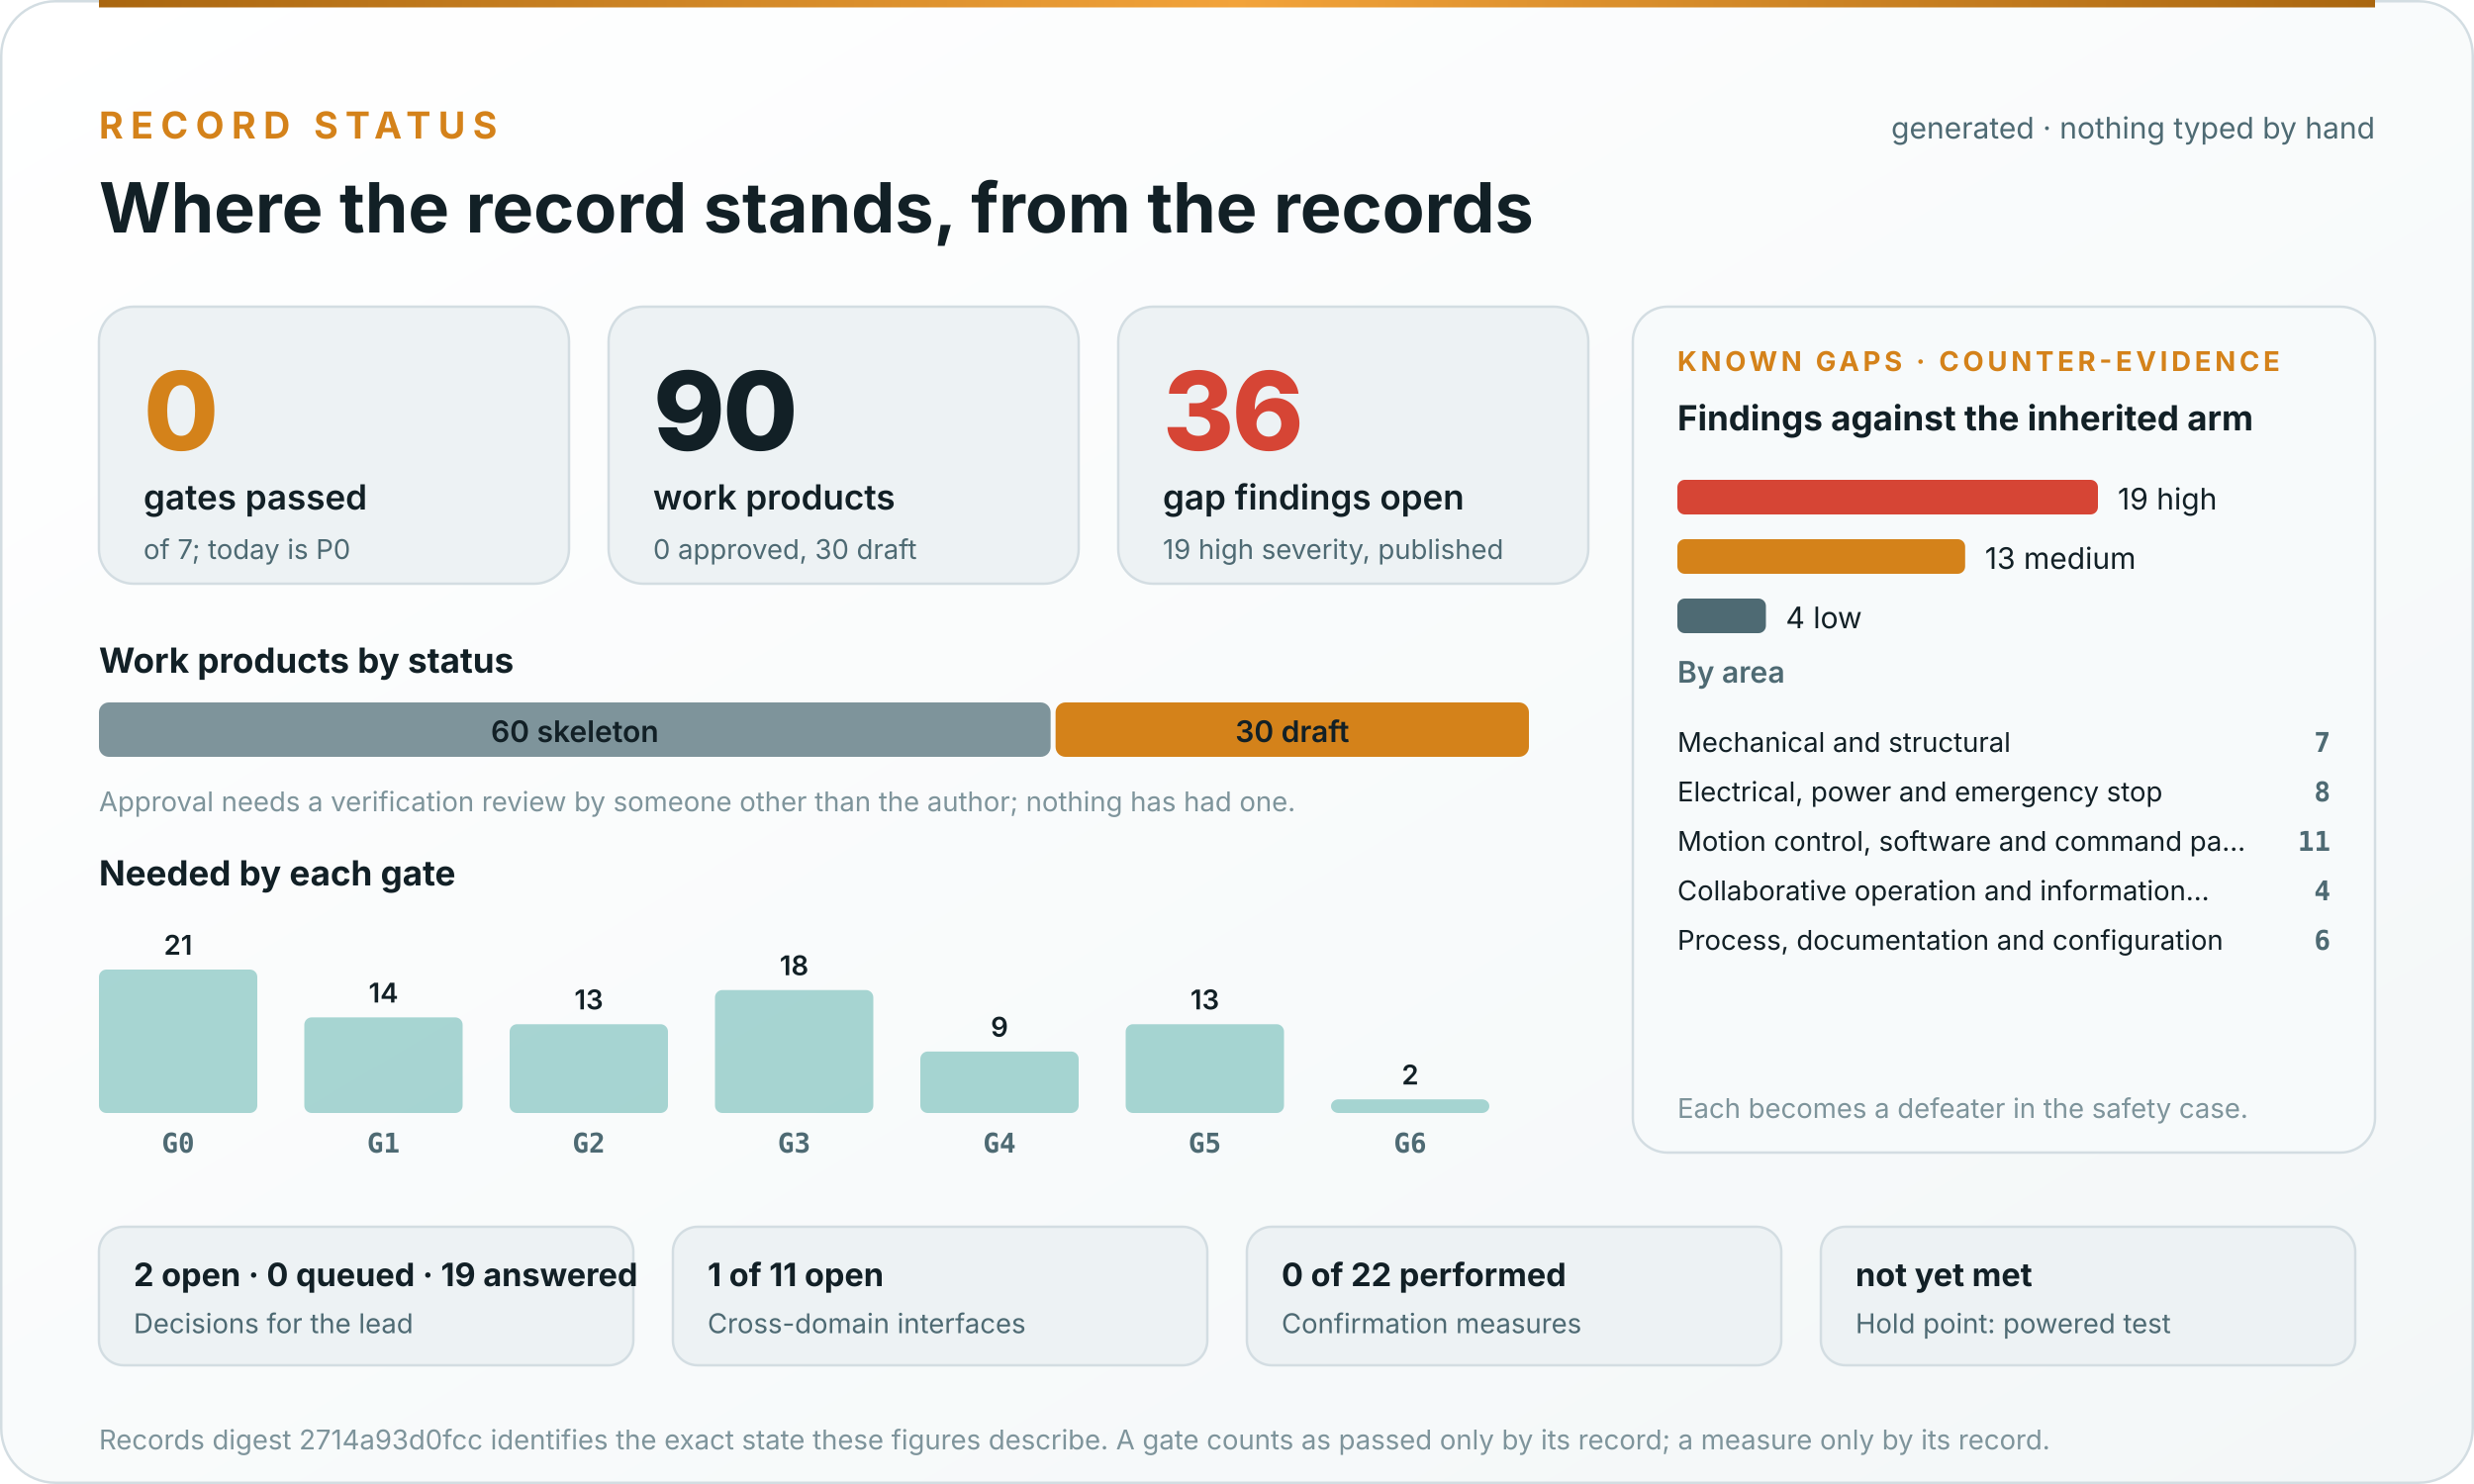
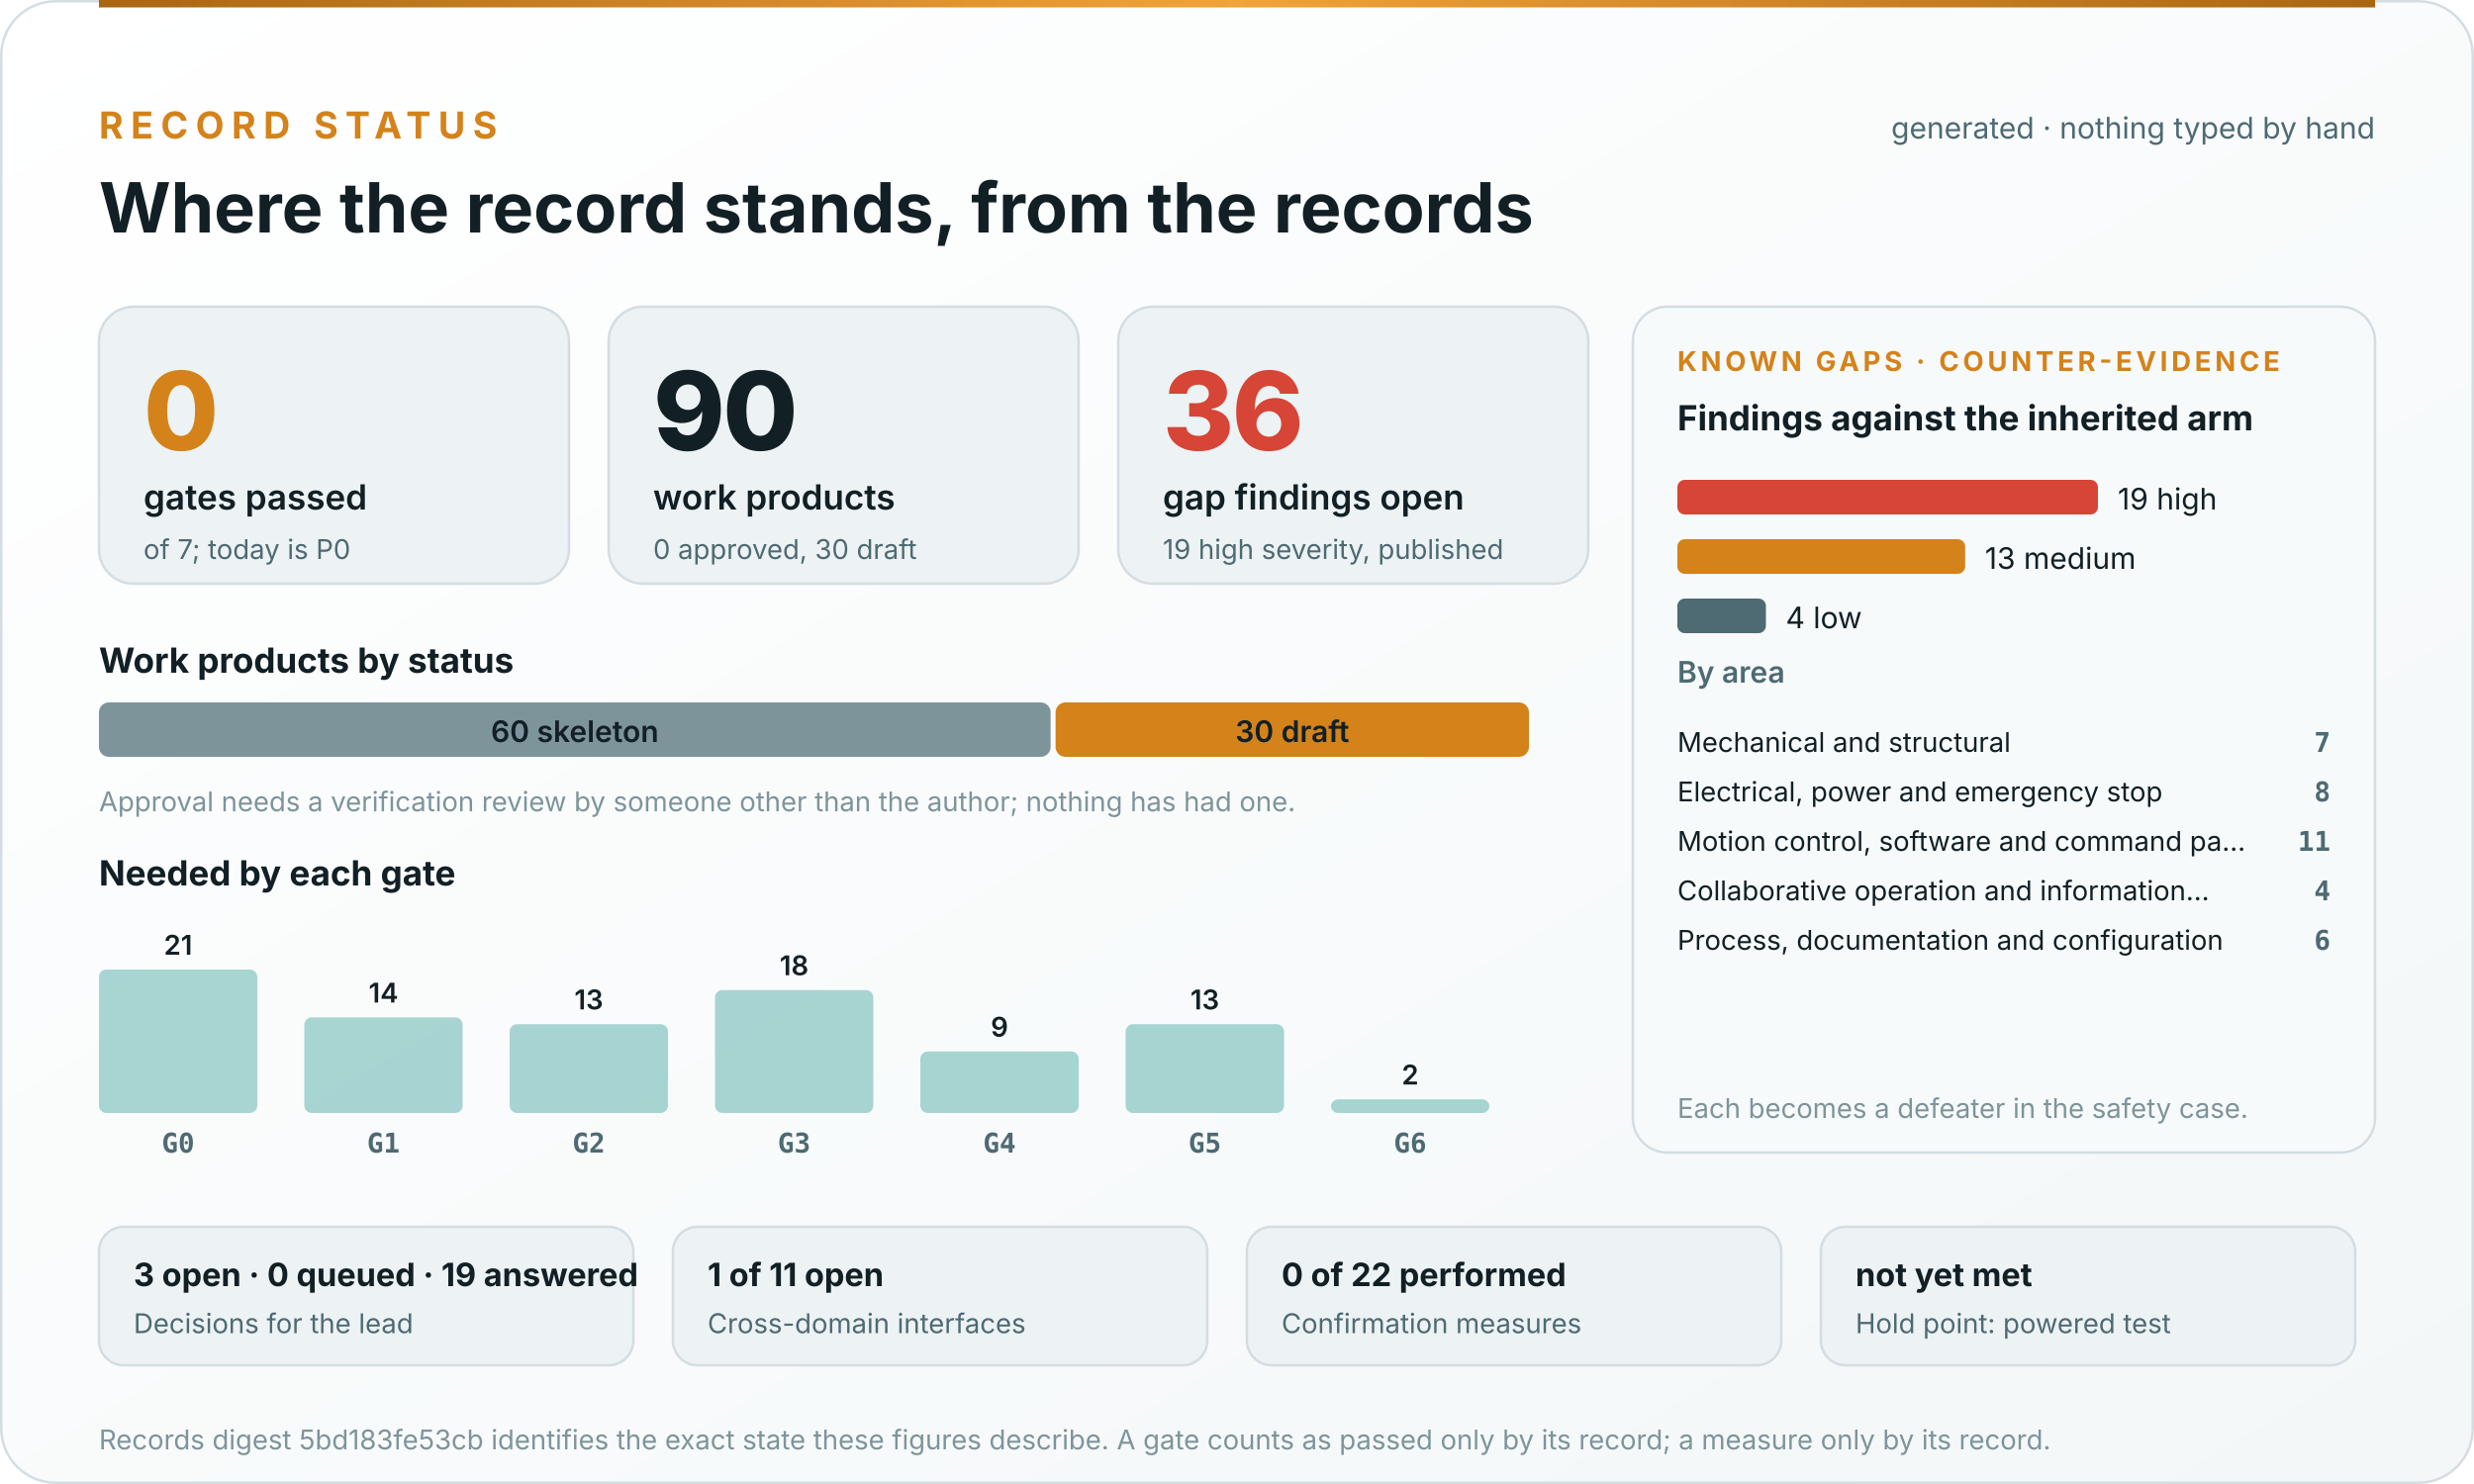
<svg xmlns="http://www.w3.org/2000/svg" width="1000" height="600" viewBox="0 0 1000 600" role="img" aria-labelledby="stat-t stat-d">
  <defs>
    <linearGradient id="stat-bg" x1="0" y1="0" x2="1" y2="1">
      <stop offset="0" stop-color="#FFFFFF" />
      <stop offset="1" stop-color="#F3F7F8" />
    </linearGradient>
    <linearGradient id="stat-amber" x1="0" y1="0" x2="1" y2="0">
      <stop offset="0" stop-color="#A8650F" />
      <stop offset="0.5" stop-color="#F2A33A" />
      <stop offset="1" stop-color="#A8650F" />
    </linearGradient>
  </defs>
  <rect x="0.5" y="0.5" width="999" height="599" rx="22" fill="url(#stat-bg)" stroke="#D3DDE2" />
  <rect x="40" y="0" width="920" height="3" fill="url(#stat-amber)" />
  <text x="40" y="56" font-family="Inter, 'Segoe UI', 'Helvetica Neue', Helvetica, Arial, sans-serif" font-size="15" font-weight="700" fill="#D4821A" text-anchor="start" letter-spacing="3">RECORD STATUS</text>
  <text x="40" y="94" font-family="Inter, 'Segoe UI', 'Helvetica Neue', Helvetica, Arial, sans-serif" font-size="28" font-weight="700" fill="#122026" text-anchor="start">Where the record stands, from the records</text>
  <text x="960" y="56" font-family="Inter, 'Segoe UI', 'Helvetica Neue', Helvetica, Arial, sans-serif" font-size="12" font-weight="400" fill="#4E6A73" text-anchor="end">generated · nothing typed by hand</text>
  <rect x="40" y="124" width="190" height="112" rx="14" fill="#EDF2F4" stroke="#D3DDE2" stroke-width="1" />
  <text x="58" y="182" font-family="Inter, 'Segoe UI', 'Helvetica Neue', Helvetica, Arial, sans-serif" font-size="44" font-weight="800" fill="#D4821A" text-anchor="start" letter-spacing="-1">0</text>
  <text x="58" y="206" font-family="Inter, 'Segoe UI', 'Helvetica Neue', Helvetica, Arial, sans-serif" font-size="14" font-weight="600" fill="#122026" text-anchor="start">gates passed</text>
  <text x="58" y="226" font-family="Inter, 'Segoe UI', 'Helvetica Neue', Helvetica, Arial, sans-serif" font-size="11" font-weight="400" fill="#4E6A73" text-anchor="start">of 7; today is P0</text>
  <rect x="246" y="124" width="190" height="112" rx="14" fill="#EDF2F4" stroke="#D3DDE2" stroke-width="1" />
  <text x="264" y="182" font-family="Inter, 'Segoe UI', 'Helvetica Neue', Helvetica, Arial, sans-serif" font-size="44" font-weight="800" fill="#122026" text-anchor="start" letter-spacing="-1">90</text>
  <text x="264" y="206" font-family="Inter, 'Segoe UI', 'Helvetica Neue', Helvetica, Arial, sans-serif" font-size="14" font-weight="600" fill="#122026" text-anchor="start">work products</text>
  <text x="264" y="226" font-family="Inter, 'Segoe UI', 'Helvetica Neue', Helvetica, Arial, sans-serif" font-size="11" font-weight="400" fill="#4E6A73" text-anchor="start">0 approved, 30 draft</text>
  <rect x="452" y="124" width="190" height="112" rx="14" fill="#EDF2F4" stroke="#D3DDE2" stroke-width="1" />
  <text x="470" y="182" font-family="Inter, 'Segoe UI', 'Helvetica Neue', Helvetica, Arial, sans-serif" font-size="44" font-weight="800" fill="#D64535" text-anchor="start" letter-spacing="-1">36</text>
  <text x="470" y="206" font-family="Inter, 'Segoe UI', 'Helvetica Neue', Helvetica, Arial, sans-serif" font-size="14" font-weight="600" fill="#122026" text-anchor="start">gap findings open</text>
  <text x="470" y="226" font-family="Inter, 'Segoe UI', 'Helvetica Neue', Helvetica, Arial, sans-serif" font-size="11" font-weight="400" fill="#4E6A73" text-anchor="start">19 high severity, published</text>
  <text x="40" y="272" font-family="Inter, 'Segoe UI', 'Helvetica Neue', Helvetica, Arial, sans-serif" font-size="14" font-weight="700" fill="#122026" text-anchor="start">Work products by status</text>
  <rect x="40" y="284" width="384.667" height="22" rx="4" fill="#7E949B" />
  <text x="232.333" y="300" font-family="Inter, 'Segoe UI', 'Helvetica Neue', Helvetica, Arial, sans-serif" font-size="12" font-weight="600" fill="#122026" text-anchor="middle">60 skeleton</text>
  <rect x="426.667" y="284" width="191.333" height="22" rx="4" fill="#D4821A" />
  <text x="522.333" y="300" font-family="Inter, 'Segoe UI', 'Helvetica Neue', Helvetica, Arial, sans-serif" font-size="12" font-weight="600" fill="#122026" text-anchor="middle">30 draft</text>
  <text x="40" y="328" font-family="Inter, 'Segoe UI', 'Helvetica Neue', Helvetica, Arial, sans-serif" font-size="11" font-weight="400" fill="#7E949B" text-anchor="start">Approval needs a verification review by someone other than the author; nothing has had one.</text>
  <text x="40" y="358" font-family="Inter, 'Segoe UI', 'Helvetica Neue', Helvetica, Arial, sans-serif" font-size="14" font-weight="700" fill="#122026" text-anchor="start">Needed by each gate</text>
  <rect x="40" y="392" width="64" height="58" rx="3" fill="#0E8C83" fill-opacity="0.35" />
  <text x="72" y="386" font-family="Inter, 'Segoe UI', 'Helvetica Neue', Helvetica, Arial, sans-serif" font-size="11" font-weight="600" fill="#122026" text-anchor="middle">21</text>
  <text x="72" y="466" font-family="'JetBrains Mono', 'SFMono-Regular', Menlo, Consolas, monospace" font-size="11" font-weight="600" fill="#4E6A73" text-anchor="middle">G0</text>
  <rect x="123" y="411.333" width="64" height="38.667" rx="3" fill="#0E8C83" fill-opacity="0.35" />
  <text x="155" y="405.333" font-family="Inter, 'Segoe UI', 'Helvetica Neue', Helvetica, Arial, sans-serif" font-size="11" font-weight="600" fill="#122026" text-anchor="middle">14</text>
  <text x="155" y="466" font-family="'JetBrains Mono', 'SFMono-Regular', Menlo, Consolas, monospace" font-size="11" font-weight="600" fill="#4E6A73" text-anchor="middle">G1</text>
  <rect x="206" y="414.095" width="64" height="35.905" rx="3" fill="#0E8C83" fill-opacity="0.35" />
  <text x="238" y="408.095" font-family="Inter, 'Segoe UI', 'Helvetica Neue', Helvetica, Arial, sans-serif" font-size="11" font-weight="600" fill="#122026" text-anchor="middle">13</text>
  <text x="238" y="466" font-family="'JetBrains Mono', 'SFMono-Regular', Menlo, Consolas, monospace" font-size="11" font-weight="600" fill="#4E6A73" text-anchor="middle">G2</text>
  <rect x="289" y="400.286" width="64" height="49.714" rx="3" fill="#0E8C83" fill-opacity="0.35" />
  <text x="321" y="394.286" font-family="Inter, 'Segoe UI', 'Helvetica Neue', Helvetica, Arial, sans-serif" font-size="11" font-weight="600" fill="#122026" text-anchor="middle">18</text>
  <text x="321" y="466" font-family="'JetBrains Mono', 'SFMono-Regular', Menlo, Consolas, monospace" font-size="11" font-weight="600" fill="#4E6A73" text-anchor="middle">G3</text>
  <rect x="372" y="425.143" width="64" height="24.857" rx="3" fill="#0E8C83" fill-opacity="0.35" />
  <text x="404" y="419.143" font-family="Inter, 'Segoe UI', 'Helvetica Neue', Helvetica, Arial, sans-serif" font-size="11" font-weight="600" fill="#122026" text-anchor="middle">9</text>
  <text x="404" y="466" font-family="'JetBrains Mono', 'SFMono-Regular', Menlo, Consolas, monospace" font-size="11" font-weight="600" fill="#4E6A73" text-anchor="middle">G4</text>
  <rect x="455" y="414.095" width="64" height="35.905" rx="3" fill="#0E8C83" fill-opacity="0.35" />
  <text x="487" y="408.095" font-family="Inter, 'Segoe UI', 'Helvetica Neue', Helvetica, Arial, sans-serif" font-size="11" font-weight="600" fill="#122026" text-anchor="middle">13</text>
  <text x="487" y="466" font-family="'JetBrains Mono', 'SFMono-Regular', Menlo, Consolas, monospace" font-size="11" font-weight="600" fill="#4E6A73" text-anchor="middle">G5</text>
  <rect x="538" y="444.476" width="64" height="5.524" rx="3" fill="#0E8C83" fill-opacity="0.35" />
  <text x="570" y="438.476" font-family="Inter, 'Segoe UI', 'Helvetica Neue', Helvetica, Arial, sans-serif" font-size="11" font-weight="600" fill="#122026" text-anchor="middle">2</text>
  <text x="570" y="466" font-family="'JetBrains Mono', 'SFMono-Regular', Menlo, Consolas, monospace" font-size="11" font-weight="600" fill="#4E6A73" text-anchor="middle">G6</text>
  <rect x="660" y="124" width="300" height="342" rx="14" fill="#F7FAFB" stroke="#D3DDE2" stroke-width="1" />
  <text x="678" y="150" font-family="Inter, 'Segoe UI', 'Helvetica Neue', Helvetica, Arial, sans-serif" font-size="11" font-weight="700" fill="#D4821A" text-anchor="start" letter-spacing="1.5">KNOWN GAPS · COUNTER-EVIDENCE</text>
  <text x="678" y="174" font-family="Inter, 'Segoe UI', 'Helvetica Neue', Helvetica, Arial, sans-serif" font-size="14" font-weight="700" fill="#122026" text-anchor="start">Findings against the inherited arm</text>
  <rect x="678" y="194" width="170" height="14" rx="3" fill="#D64535" />
  <text x="856" y="206" font-family="Inter, 'Segoe UI', 'Helvetica Neue', Helvetica, Arial, sans-serif" font-size="12" font-weight="400" fill="#122026" text-anchor="start">19 high</text>
  <rect x="678" y="218" width="116.316" height="14" rx="3" fill="#D4821A" />
  <text x="802.316" y="230" font-family="Inter, 'Segoe UI', 'Helvetica Neue', Helvetica, Arial, sans-serif" font-size="12" font-weight="400" fill="#122026" text-anchor="start">13 medium</text>
  <rect x="678" y="242" width="35.789" height="14" rx="3" fill="#4E6A73" />
  <text x="721.789" y="254" font-family="Inter, 'Segoe UI', 'Helvetica Neue', Helvetica, Arial, sans-serif" font-size="12" font-weight="400" fill="#122026" text-anchor="start">4 low</text>
  <text x="678" y="276" font-family="Inter, 'Segoe UI', 'Helvetica Neue', Helvetica, Arial, sans-serif" font-size="12" font-weight="600" fill="#4E6A73" text-anchor="start">By area</text>
  <text x="678" y="304" font-family="Inter, 'Segoe UI', 'Helvetica Neue', Helvetica, Arial, sans-serif" font-size="11" font-weight="400" fill="#122026" text-anchor="start">Mechanical and structural</text>
  <text x="942" y="304" font-family="'JetBrains Mono', 'SFMono-Regular', Menlo, Consolas, monospace" font-size="11" font-weight="600" fill="#4E6A73" text-anchor="end">7</text>
  <text x="678" y="324" font-family="Inter, 'Segoe UI', 'Helvetica Neue', Helvetica, Arial, sans-serif" font-size="11" font-weight="400" fill="#122026" text-anchor="start">Electrical, power and emergency stop</text>
  <text x="942" y="324" font-family="'JetBrains Mono', 'SFMono-Regular', Menlo, Consolas, monospace" font-size="11" font-weight="600" fill="#4E6A73" text-anchor="end">8</text>
  <text x="678" y="344" font-family="Inter, 'Segoe UI', 'Helvetica Neue', Helvetica, Arial, sans-serif" font-size="11" font-weight="400" fill="#122026" text-anchor="start">Motion control, software and command pa…</text>
  <text x="942" y="344" font-family="'JetBrains Mono', 'SFMono-Regular', Menlo, Consolas, monospace" font-size="11" font-weight="600" fill="#4E6A73" text-anchor="end">11</text>
  <text x="678" y="364" font-family="Inter, 'Segoe UI', 'Helvetica Neue', Helvetica, Arial, sans-serif" font-size="11" font-weight="400" fill="#122026" text-anchor="start">Collaborative operation and information…</text>
  <text x="942" y="364" font-family="'JetBrains Mono', 'SFMono-Regular', Menlo, Consolas, monospace" font-size="11" font-weight="600" fill="#4E6A73" text-anchor="end">4</text>
  <text x="678" y="384" font-family="Inter, 'Segoe UI', 'Helvetica Neue', Helvetica, Arial, sans-serif" font-size="11" font-weight="400" fill="#122026" text-anchor="start">Process, documentation and configuration</text>
  <text x="942" y="384" font-family="'JetBrains Mono', 'SFMono-Regular', Menlo, Consolas, monospace" font-size="11" font-weight="600" fill="#4E6A73" text-anchor="end">6</text>
  <text x="678" y="452" font-family="Inter, 'Segoe UI', 'Helvetica Neue', Helvetica, Arial, sans-serif" font-size="11" font-weight="400" fill="#7E949B" text-anchor="start">Each becomes a defeater in the safety case.</text>
  <rect x="40" y="496" width="216" height="56" rx="10" fill="#EDF2F4" stroke="#D3DDE2" stroke-width="1" />
-   <text x="54" y="520" font-family="Inter, 'Segoe UI', 'Helvetica Neue', Helvetica, Arial, sans-serif" font-size="13" font-weight="700" fill="#122026" text-anchor="start">2 open · 0 queued · 19 answered</text>
+   <text x="54" y="520" font-family="Inter, 'Segoe UI', 'Helvetica Neue', Helvetica, Arial, sans-serif" font-size="13" font-weight="700" fill="#122026" text-anchor="start">3 open · 0 queued · 19 answered</text>
  <text x="54" y="539" font-family="Inter, 'Segoe UI', 'Helvetica Neue', Helvetica, Arial, sans-serif" font-size="11" font-weight="400" fill="#4E6A73" text-anchor="start">Decisions for the lead</text>
  <rect x="272" y="496" width="216" height="56" rx="10" fill="#EDF2F4" stroke="#D3DDE2" stroke-width="1" />
  <text x="286" y="520" font-family="Inter, 'Segoe UI', 'Helvetica Neue', Helvetica, Arial, sans-serif" font-size="13" font-weight="700" fill="#122026" text-anchor="start">1 of 11 open</text>
  <text x="286" y="539" font-family="Inter, 'Segoe UI', 'Helvetica Neue', Helvetica, Arial, sans-serif" font-size="11" font-weight="400" fill="#4E6A73" text-anchor="start">Cross-domain interfaces</text>
  <rect x="504" y="496" width="216" height="56" rx="10" fill="#EDF2F4" stroke="#D3DDE2" stroke-width="1" />
  <text x="518" y="520" font-family="Inter, 'Segoe UI', 'Helvetica Neue', Helvetica, Arial, sans-serif" font-size="13" font-weight="700" fill="#122026" text-anchor="start">0 of 22 performed</text>
  <text x="518" y="539" font-family="Inter, 'Segoe UI', 'Helvetica Neue', Helvetica, Arial, sans-serif" font-size="11" font-weight="400" fill="#4E6A73" text-anchor="start">Confirmation measures</text>
  <rect x="736" y="496" width="216" height="56" rx="10" fill="#EDF2F4" stroke="#D3DDE2" stroke-width="1" />
  <text x="750" y="520" font-family="Inter, 'Segoe UI', 'Helvetica Neue', Helvetica, Arial, sans-serif" font-size="13" font-weight="700" fill="#122026" text-anchor="start">not yet met</text>
  <text x="750" y="539" font-family="Inter, 'Segoe UI', 'Helvetica Neue', Helvetica, Arial, sans-serif" font-size="11" font-weight="400" fill="#4E6A73" text-anchor="start">Hold point: powered test</text>
-   <text x="40" y="586" font-family="Inter, 'Segoe UI', 'Helvetica Neue', Helvetica, Arial, sans-serif" font-size="11" font-weight="400" fill="#7E949B" text-anchor="start">Records digest 2714a93d0fcc identifies the exact state these figures describe. A gate counts as passed only by its record; a measure only by its record.</text>
+   <text x="40" y="586" font-family="Inter, 'Segoe UI', 'Helvetica Neue', Helvetica, Arial, sans-serif" font-size="11" font-weight="400" fill="#7E949B" text-anchor="start">Records digest 5bd183fe53cb identifies the exact state these figures describe. A gate counts as passed only by its record; a measure only by its record.</text>
</svg>
